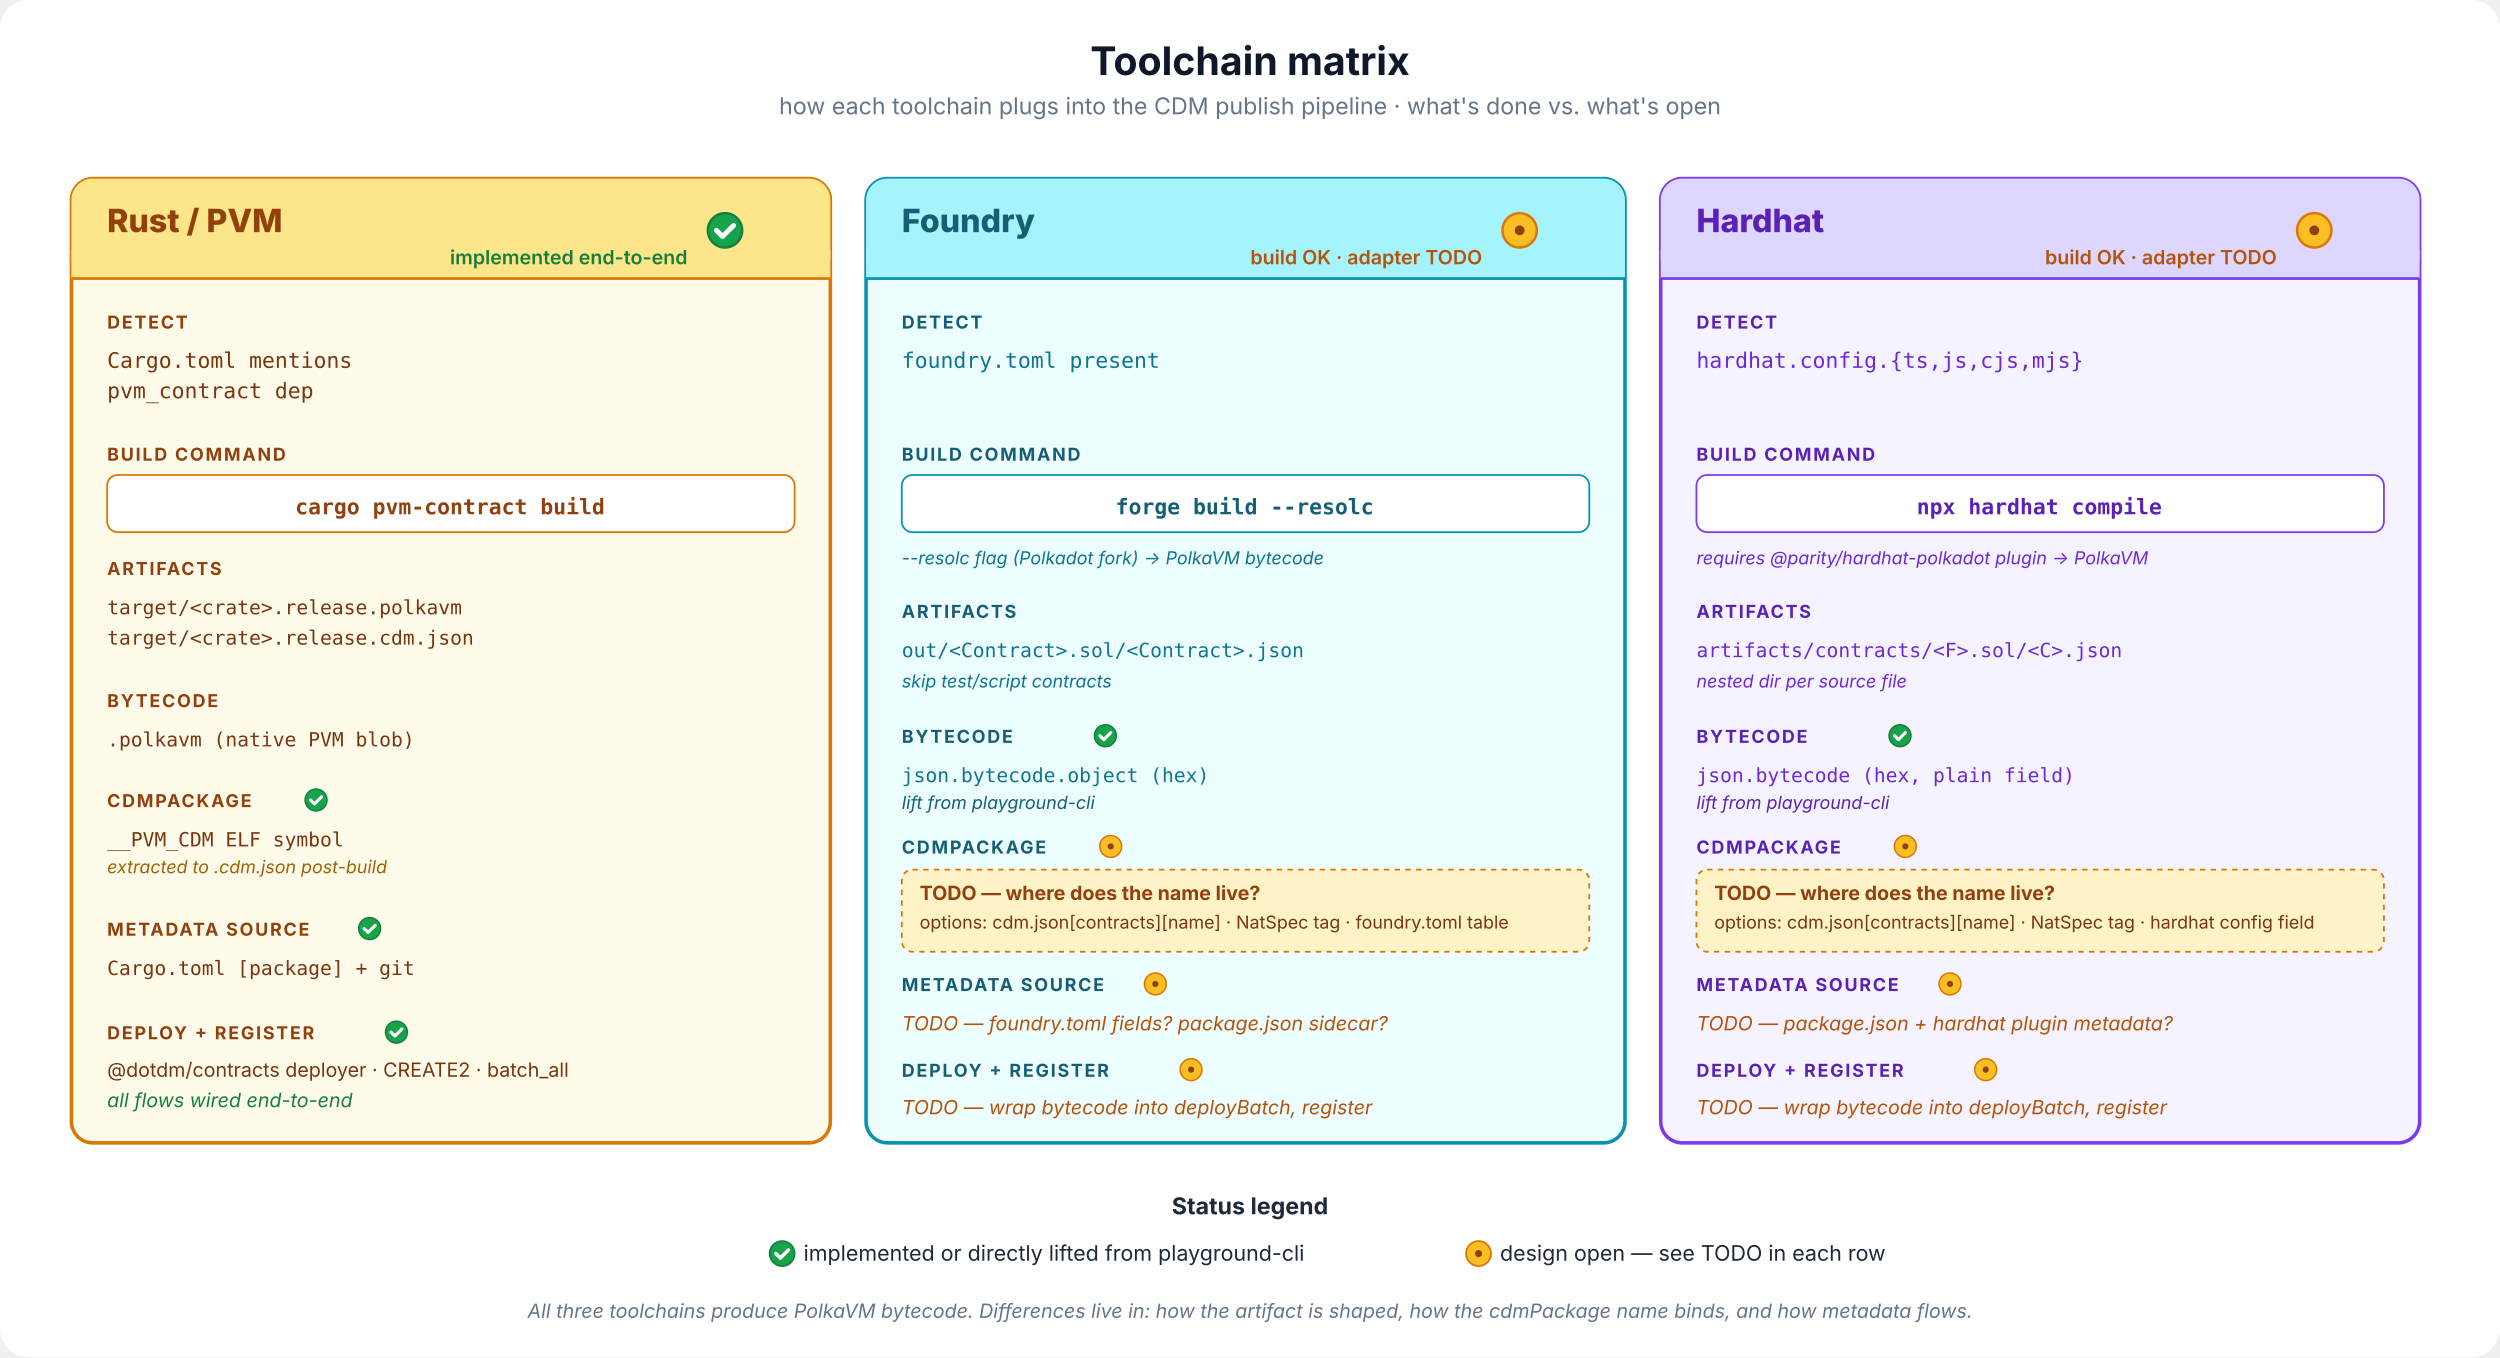
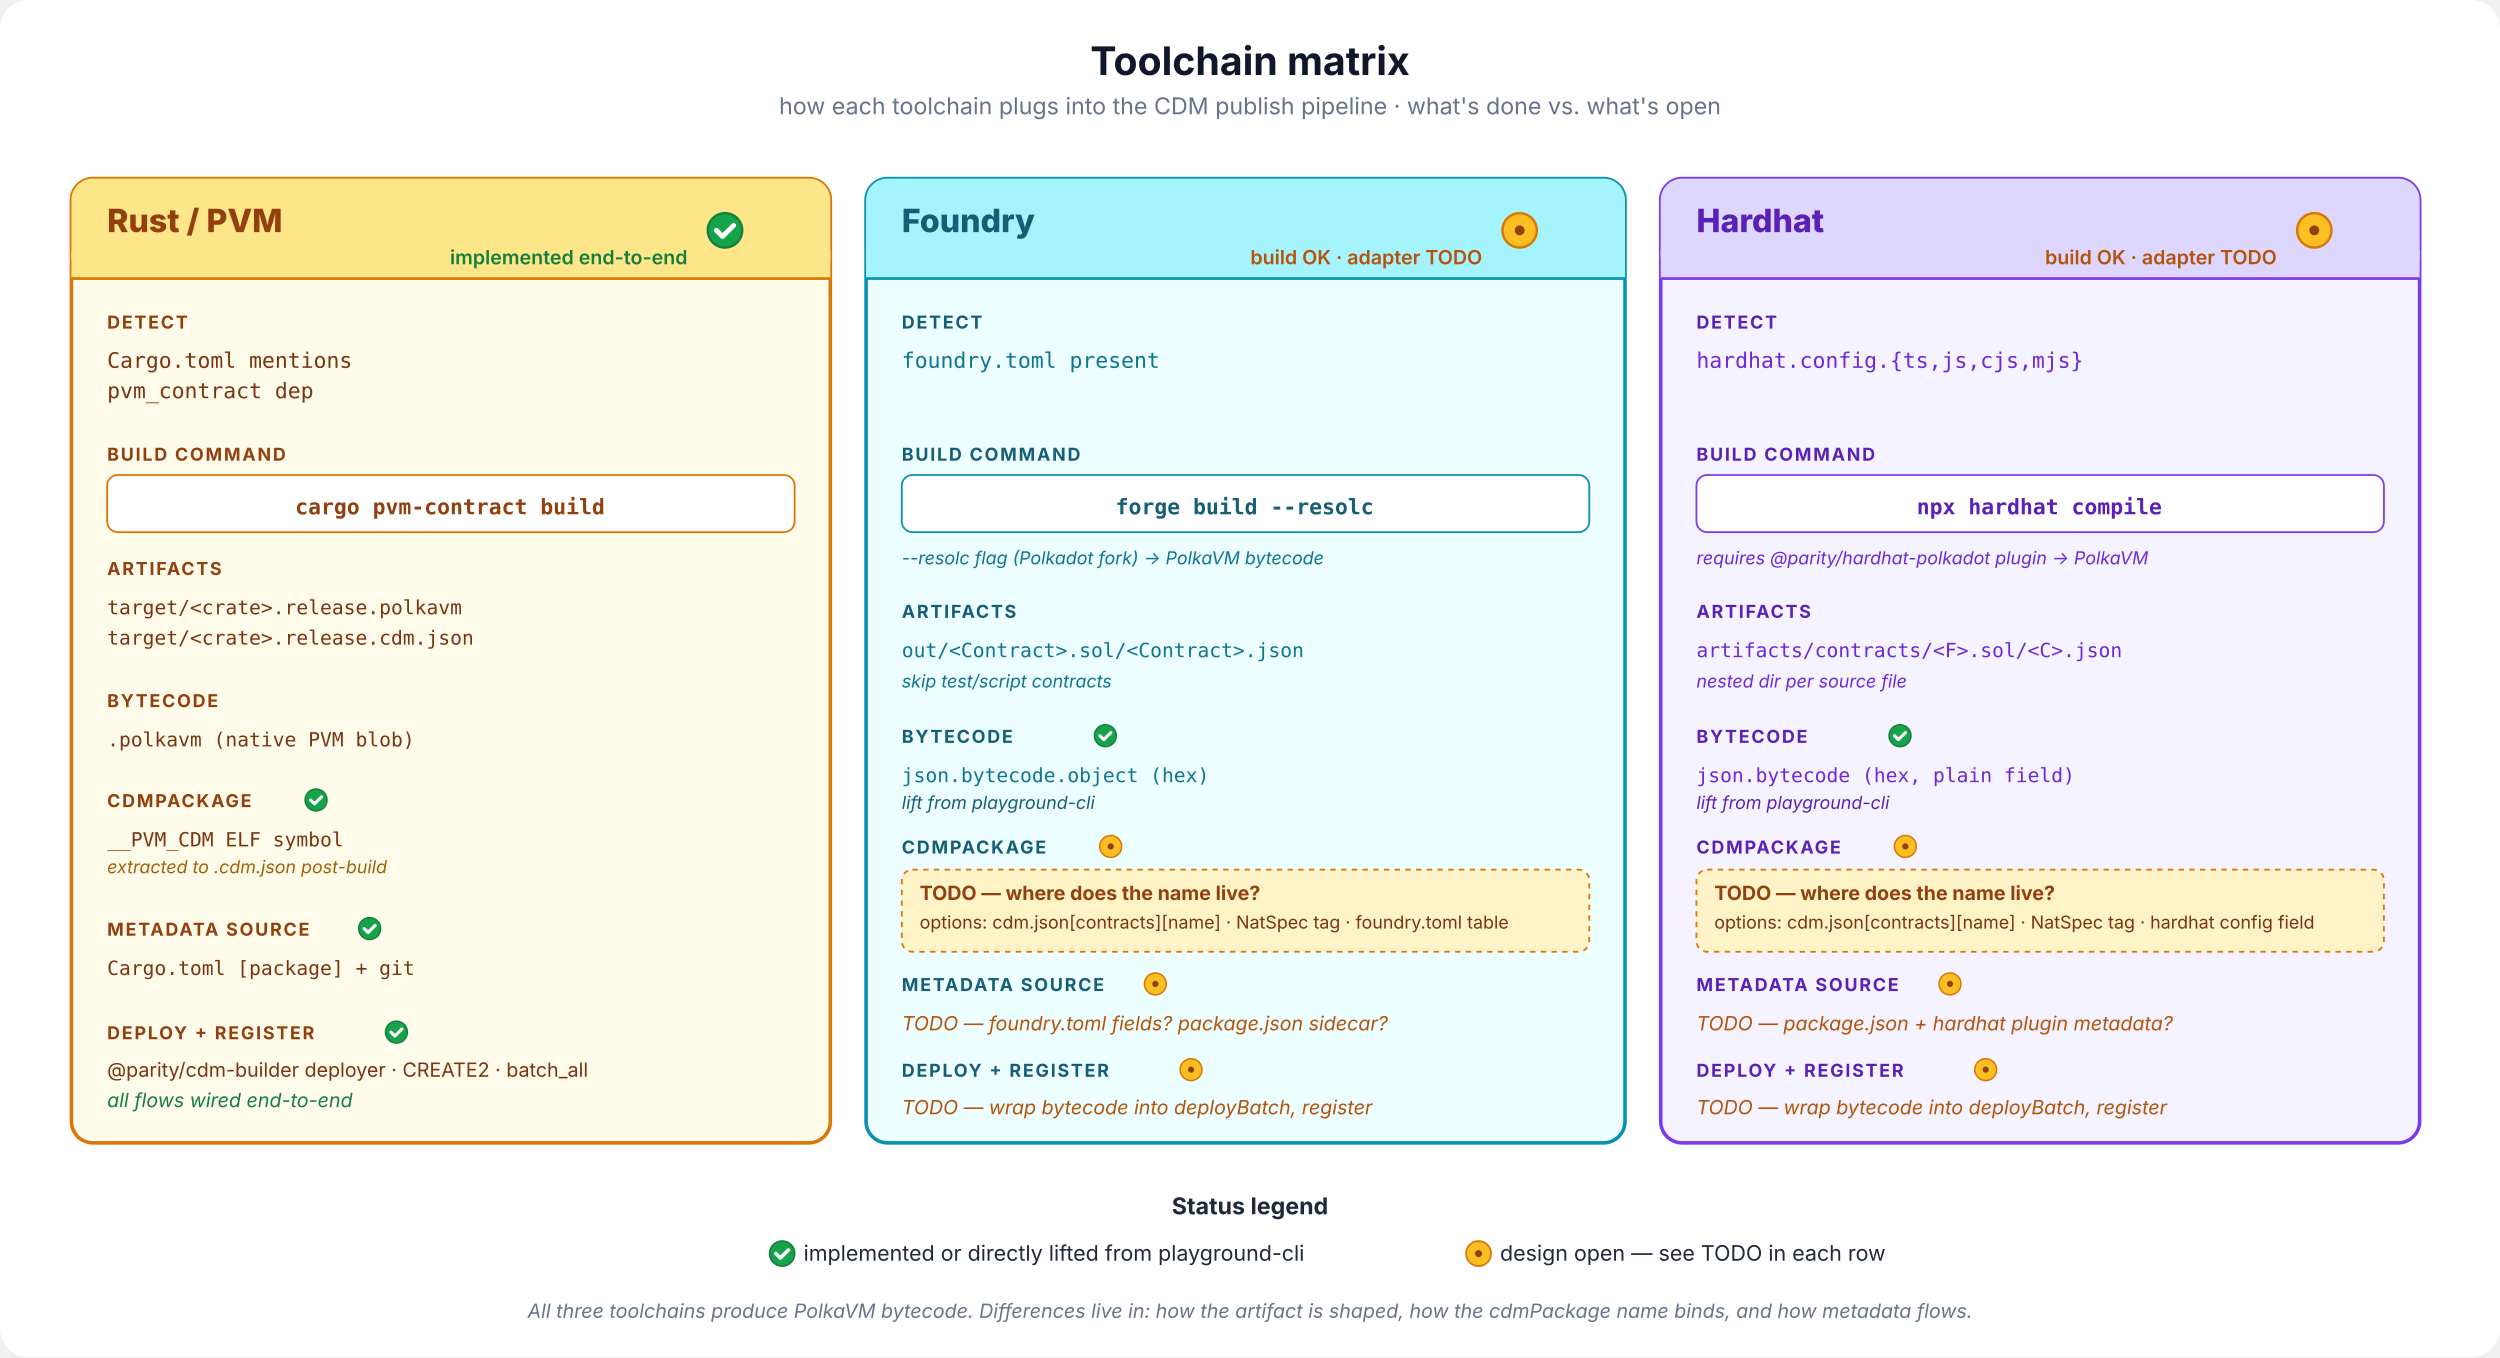
<svg xmlns="http://www.w3.org/2000/svg" viewBox="0 0 1400 760" font-family="-apple-system, system-ui, sans-serif" font-size="13">
  <defs>
    <symbol id="pipDone" viewBox="0 0 16 16">
      <circle cx="8" cy="8" r="7" fill="#16A34A" stroke="#15803D" stroke-width="1" />
      <path d="M4.5 8 L7 10.5 L11.5 6" stroke="#FFFFFF" stroke-width="2" fill="none" stroke-linecap="round" stroke-linejoin="round" />
    </symbol>
    <symbol id="pipTodo" viewBox="0 0 16 16">
      <circle cx="8" cy="8" r="7" fill="#FBBF24" stroke="#D97706" stroke-width="1" />
      <circle cx="8" cy="8" r="2" fill="#92400E" />
    </symbol>
  </defs>
  <rect x="0" y="0" width="1400" height="760" rx="16" ry="16" fill="#ffffff" />
  <text x="700" y="42" text-anchor="middle" font-size="22" font-weight="700" fill="#0F172A">Toolchain matrix</text>
  <text x="700" y="64" text-anchor="middle" font-size="13" fill="#64748B">how each toolchain plugs into the CDM publish pipeline · what's done vs. what's open</text>
  <g>
    <rect x="40" y="100" width="425" height="540" rx="12" fill="#FFFBEB" stroke="#D97706" stroke-width="2" />
    <rect x="40" y="100" width="425" height="56" rx="12" fill="#FDE68A" />
    <rect x="40" y="140" width="425" height="16" fill="#FDE68A" />
    <line x1="40" y1="156" x2="465" y2="156" stroke="#D97706" stroke-width="1.5" />
    <text x="60" y="130" font-weight="800" font-size="18" fill="#92400E">Rust / PVM</text>
    <use href="#pipDone" x="395" y="118" width="22" height="22" />
    <text x="385" y="148" text-anchor="end" font-size="11" font-weight="600" fill="#15803D">implemented end-to-end</text>
    <text x="60" y="184" font-size="10" font-weight="700" fill="#92400E" letter-spacing="1">DETECT</text>
    <text x="60" y="206" font-family="ui-monospace, Menlo, monospace" font-size="12" fill="#78350F">Cargo.toml mentions</text>
    <text x="60" y="223" font-family="ui-monospace, Menlo, monospace" font-size="12" fill="#78350F">pvm_contract dep</text>
    <text x="60" y="258" font-size="10" font-weight="700" fill="#92400E" letter-spacing="1">BUILD COMMAND</text>
    <rect x="60" y="266" width="385" height="32" rx="6" fill="#FFFFFF" stroke="#D97706" stroke-width="1" />
    <text x="252" y="288" text-anchor="middle" font-family="ui-monospace, Menlo, monospace" font-size="12" font-weight="600" fill="#92400E">cargo pvm-contract build</text>
    <text x="60" y="322" font-size="10" font-weight="700" fill="#92400E" letter-spacing="1">ARTIFACTS</text>
    <text x="60" y="344" font-family="ui-monospace, Menlo, monospace" font-size="11" fill="#78350F">target/&lt;crate&gt;.release.polkavm</text>
    <text x="60" y="361" font-family="ui-monospace, Menlo, monospace" font-size="11" fill="#78350F">target/&lt;crate&gt;.release.cdm.json</text>
    <text x="60" y="396" font-size="10" font-weight="700" fill="#92400E" letter-spacing="1">BYTECODE</text>
    <text x="60" y="418" font-family="ui-monospace, Menlo, monospace" font-size="11" fill="#78350F">.polkavm  (native PVM blob)</text>
    <text x="60" y="452" font-size="10" font-weight="700" fill="#92400E" letter-spacing="1">CDMPACKAGE</text>
    <use href="#pipDone" x="170" y="441" width="14" height="14" />
    <text x="60" y="474" font-family="ui-monospace, Menlo, monospace" font-size="11" fill="#78350F">__PVM_CDM ELF symbol</text>
    <text x="60" y="489" font-size="10" font-style="italic" fill="#A16207">extracted to .cdm.json post-build</text>
    <text x="60" y="524" font-size="10" font-weight="700" fill="#92400E" letter-spacing="1">METADATA SOURCE</text>
    <use href="#pipDone" x="200" y="513" width="14" height="14" />
    <text x="60" y="546" font-family="ui-monospace, Menlo, monospace" font-size="11" fill="#78350F">Cargo.toml [package] + git</text>
    <text x="60" y="582" font-size="10" font-weight="700" fill="#92400E" letter-spacing="1">DEPLOY + REGISTER</text>
    <use href="#pipDone" x="215" y="571" width="14" height="14" />
-     <text x="60" y="603" font-size="11" fill="#78350F">@dotdm/contracts deployer  ·  CREATE2  ·  batch_all</text>
+     <text x="60" y="603" font-size="11" fill="#78350F">@parity/cdm-builder deployer  ·  CREATE2  ·  batch_all</text>
    <text x="60" y="620" font-size="11" font-style="italic" fill="#15803D">all flows wired end-to-end</text>
  </g>
  <g>
    <rect x="485" y="100" width="425" height="540" rx="12" fill="#ECFEFF" stroke="#0891B2" stroke-width="2" />
    <rect x="485" y="100" width="425" height="56" rx="12" fill="#A5F3FC" />
    <rect x="485" y="140" width="425" height="16" fill="#A5F3FC" />
    <line x1="485" y1="156" x2="910" y2="156" stroke="#0891B2" stroke-width="1.5" />
    <text x="505" y="130" font-weight="800" font-size="18" fill="#155E75">Foundry</text>
    <use href="#pipTodo" x="840" y="118" width="22" height="22" />
    <text x="830" y="148" text-anchor="end" font-size="11" font-weight="600" fill="#B45309">build OK · adapter TODO</text>
    <text x="505" y="184" font-size="10" font-weight="700" fill="#155E75" letter-spacing="1">DETECT</text>
    <text x="505" y="206" font-family="ui-monospace, Menlo, monospace" font-size="12" fill="#0E7490">foundry.toml present</text>
    <text x="505" y="258" font-size="10" font-weight="700" fill="#155E75" letter-spacing="1">BUILD COMMAND</text>
    <rect x="505" y="266" width="385" height="32" rx="6" fill="#FFFFFF" stroke="#0891B2" stroke-width="1" />
    <text x="697" y="288" text-anchor="middle" font-family="ui-monospace, Menlo, monospace" font-size="12" font-weight="600" fill="#155E75">forge build --resolc</text>
    <text x="505" y="316" font-size="10" font-style="italic" fill="#0E7490">--resolc flag (Polkadot fork) → PolkaVM bytecode</text>
    <text x="505" y="346" font-size="10" font-weight="700" fill="#155E75" letter-spacing="1">ARTIFACTS</text>
    <text x="505" y="368" font-family="ui-monospace, Menlo, monospace" font-size="11" fill="#0E7490">out/&lt;Contract&gt;.sol/&lt;Contract&gt;.json</text>
    <text x="505" y="385" font-size="10" font-style="italic" fill="#0E7490">skip test/script contracts</text>
    <text x="505" y="416" font-size="10" font-weight="700" fill="#155E75" letter-spacing="1">BYTECODE</text>
    <use href="#pipDone" x="612" y="405" width="14" height="14" />
    <text x="505" y="438" font-family="ui-monospace, Menlo, monospace" font-size="11" fill="#0E7490">json.bytecode.object  (hex)</text>
    <text x="505" y="453" font-size="10" font-style="italic" fill="#155E75">lift from playground-cli</text>
    <text x="505" y="478" font-size="10" font-weight="700" fill="#155E75" letter-spacing="1">CDMPACKAGE</text>
    <use href="#pipTodo" x="615" y="467" width="14" height="14" />
    <rect x="505" y="487" width="385" height="46" rx="6" fill="#FEF3C7" stroke="#D97706" stroke-width="1" stroke-dasharray="3 3" />
    <text x="515" y="504" font-size="11" font-weight="700" fill="#92400E">TODO — where does the name live?</text>
    <text x="515" y="520" font-size="10" fill="#78350F">options: cdm.json[contracts][name] · NatSpec tag · foundry.toml table</text>
    <text x="505" y="555" font-size="10" font-weight="700" fill="#155E75" letter-spacing="1">METADATA SOURCE</text>
    <use href="#pipTodo" x="640" y="544" width="14" height="14" />
    <text x="505" y="577" font-size="11" font-style="italic" fill="#B45309">TODO — foundry.toml fields? package.json sidecar?</text>
    <text x="505" y="603" font-size="10" font-weight="700" fill="#155E75" letter-spacing="1">DEPLOY + REGISTER</text>
    <use href="#pipTodo" x="660" y="592" width="14" height="14" />
    <text x="505" y="624" font-size="11" font-style="italic" fill="#B45309">TODO — wrap bytecode into deployBatch, register</text>
  </g>
  <g>
    <rect x="930" y="100" width="425" height="540" rx="12" fill="#F5F3FF" stroke="#7C3AED" stroke-width="2" />
    <rect x="930" y="100" width="425" height="56" rx="12" fill="#DDD6FE" />
    <rect x="930" y="140" width="425" height="16" fill="#DDD6FE" />
    <line x1="930" y1="156" x2="1355" y2="156" stroke="#7C3AED" stroke-width="1.5" />
    <text x="950" y="130" font-weight="800" font-size="18" fill="#5B21B6">Hardhat</text>
    <use href="#pipTodo" x="1285" y="118" width="22" height="22" />
    <text x="1275" y="148" text-anchor="end" font-size="11" font-weight="600" fill="#B45309">build OK · adapter TODO</text>
    <text x="950" y="184" font-size="10" font-weight="700" fill="#5B21B6" letter-spacing="1">DETECT</text>
    <text x="950" y="206" font-family="ui-monospace, Menlo, monospace" font-size="12" fill="#6D28D9">hardhat.config.{ts,js,cjs,mjs}</text>
    <text x="950" y="258" font-size="10" font-weight="700" fill="#5B21B6" letter-spacing="1">BUILD COMMAND</text>
    <rect x="950" y="266" width="385" height="32" rx="6" fill="#FFFFFF" stroke="#7C3AED" stroke-width="1" />
    <text x="1142" y="288" text-anchor="middle" font-family="ui-monospace, Menlo, monospace" font-size="12" font-weight="600" fill="#5B21B6">npx hardhat compile</text>
    <text x="950" y="316" font-size="10" font-style="italic" fill="#6D28D9">requires @parity/hardhat-polkadot plugin → PolkaVM</text>
    <text x="950" y="346" font-size="10" font-weight="700" fill="#5B21B6" letter-spacing="1">ARTIFACTS</text>
    <text x="950" y="368" font-family="ui-monospace, Menlo, monospace" font-size="11" fill="#6D28D9">artifacts/contracts/&lt;F&gt;.sol/&lt;C&gt;.json</text>
    <text x="950" y="385" font-size="10" font-style="italic" fill="#6D28D9">nested dir per source file</text>
    <text x="950" y="416" font-size="10" font-weight="700" fill="#5B21B6" letter-spacing="1">BYTECODE</text>
    <use href="#pipDone" x="1057" y="405" width="14" height="14" />
    <text x="950" y="438" font-family="ui-monospace, Menlo, monospace" font-size="11" fill="#6D28D9">json.bytecode  (hex, plain field)</text>
    <text x="950" y="453" font-size="10" font-style="italic" fill="#5B21B6">lift from playground-cli</text>
    <text x="950" y="478" font-size="10" font-weight="700" fill="#5B21B6" letter-spacing="1">CDMPACKAGE</text>
    <use href="#pipTodo" x="1060" y="467" width="14" height="14" />
    <rect x="950" y="487" width="385" height="46" rx="6" fill="#FEF3C7" stroke="#D97706" stroke-width="1" stroke-dasharray="3 3" />
    <text x="960" y="504" font-size="11" font-weight="700" fill="#92400E">TODO — where does the name live?</text>
    <text x="960" y="520" font-size="10" fill="#78350F">options: cdm.json[contracts][name] · NatSpec tag · hardhat config field</text>
    <text x="950" y="555" font-size="10" font-weight="700" fill="#5B21B6" letter-spacing="1">METADATA SOURCE</text>
    <use href="#pipTodo" x="1085" y="544" width="14" height="14" />
    <text x="950" y="577" font-size="11" font-style="italic" fill="#B45309">TODO — package.json + hardhat plugin metadata?</text>
    <text x="950" y="603" font-size="10" font-weight="700" fill="#5B21B6" letter-spacing="1">DEPLOY + REGISTER</text>
    <use href="#pipTodo" x="1105" y="592" width="14" height="14" />
    <text x="950" y="624" font-size="11" font-style="italic" fill="#B45309">TODO — wrap bytecode into deployBatch, register</text>
  </g>
  <text x="700" y="680" text-anchor="middle" font-weight="700" font-size="13" fill="#1E293B">Status legend</text>
  <use href="#pipDone" x="430" y="694" width="16" height="16" />
  <text x="450" y="706" font-size="12" fill="#1E293B">implemented or directly lifted from playground-cli</text>
  <use href="#pipTodo" x="820" y="694" width="16" height="16" />
  <text x="840" y="706" font-size="12" fill="#1E293B">design open — see TODO in each row</text>
  <text x="700" y="738" text-anchor="middle" font-size="11" font-style="italic" fill="#64748B">All three toolchains produce PolkaVM bytecode. Differences live in: how the artifact is shaped, how the cdmPackage name binds, and how metadata flows.</text>
</svg>
